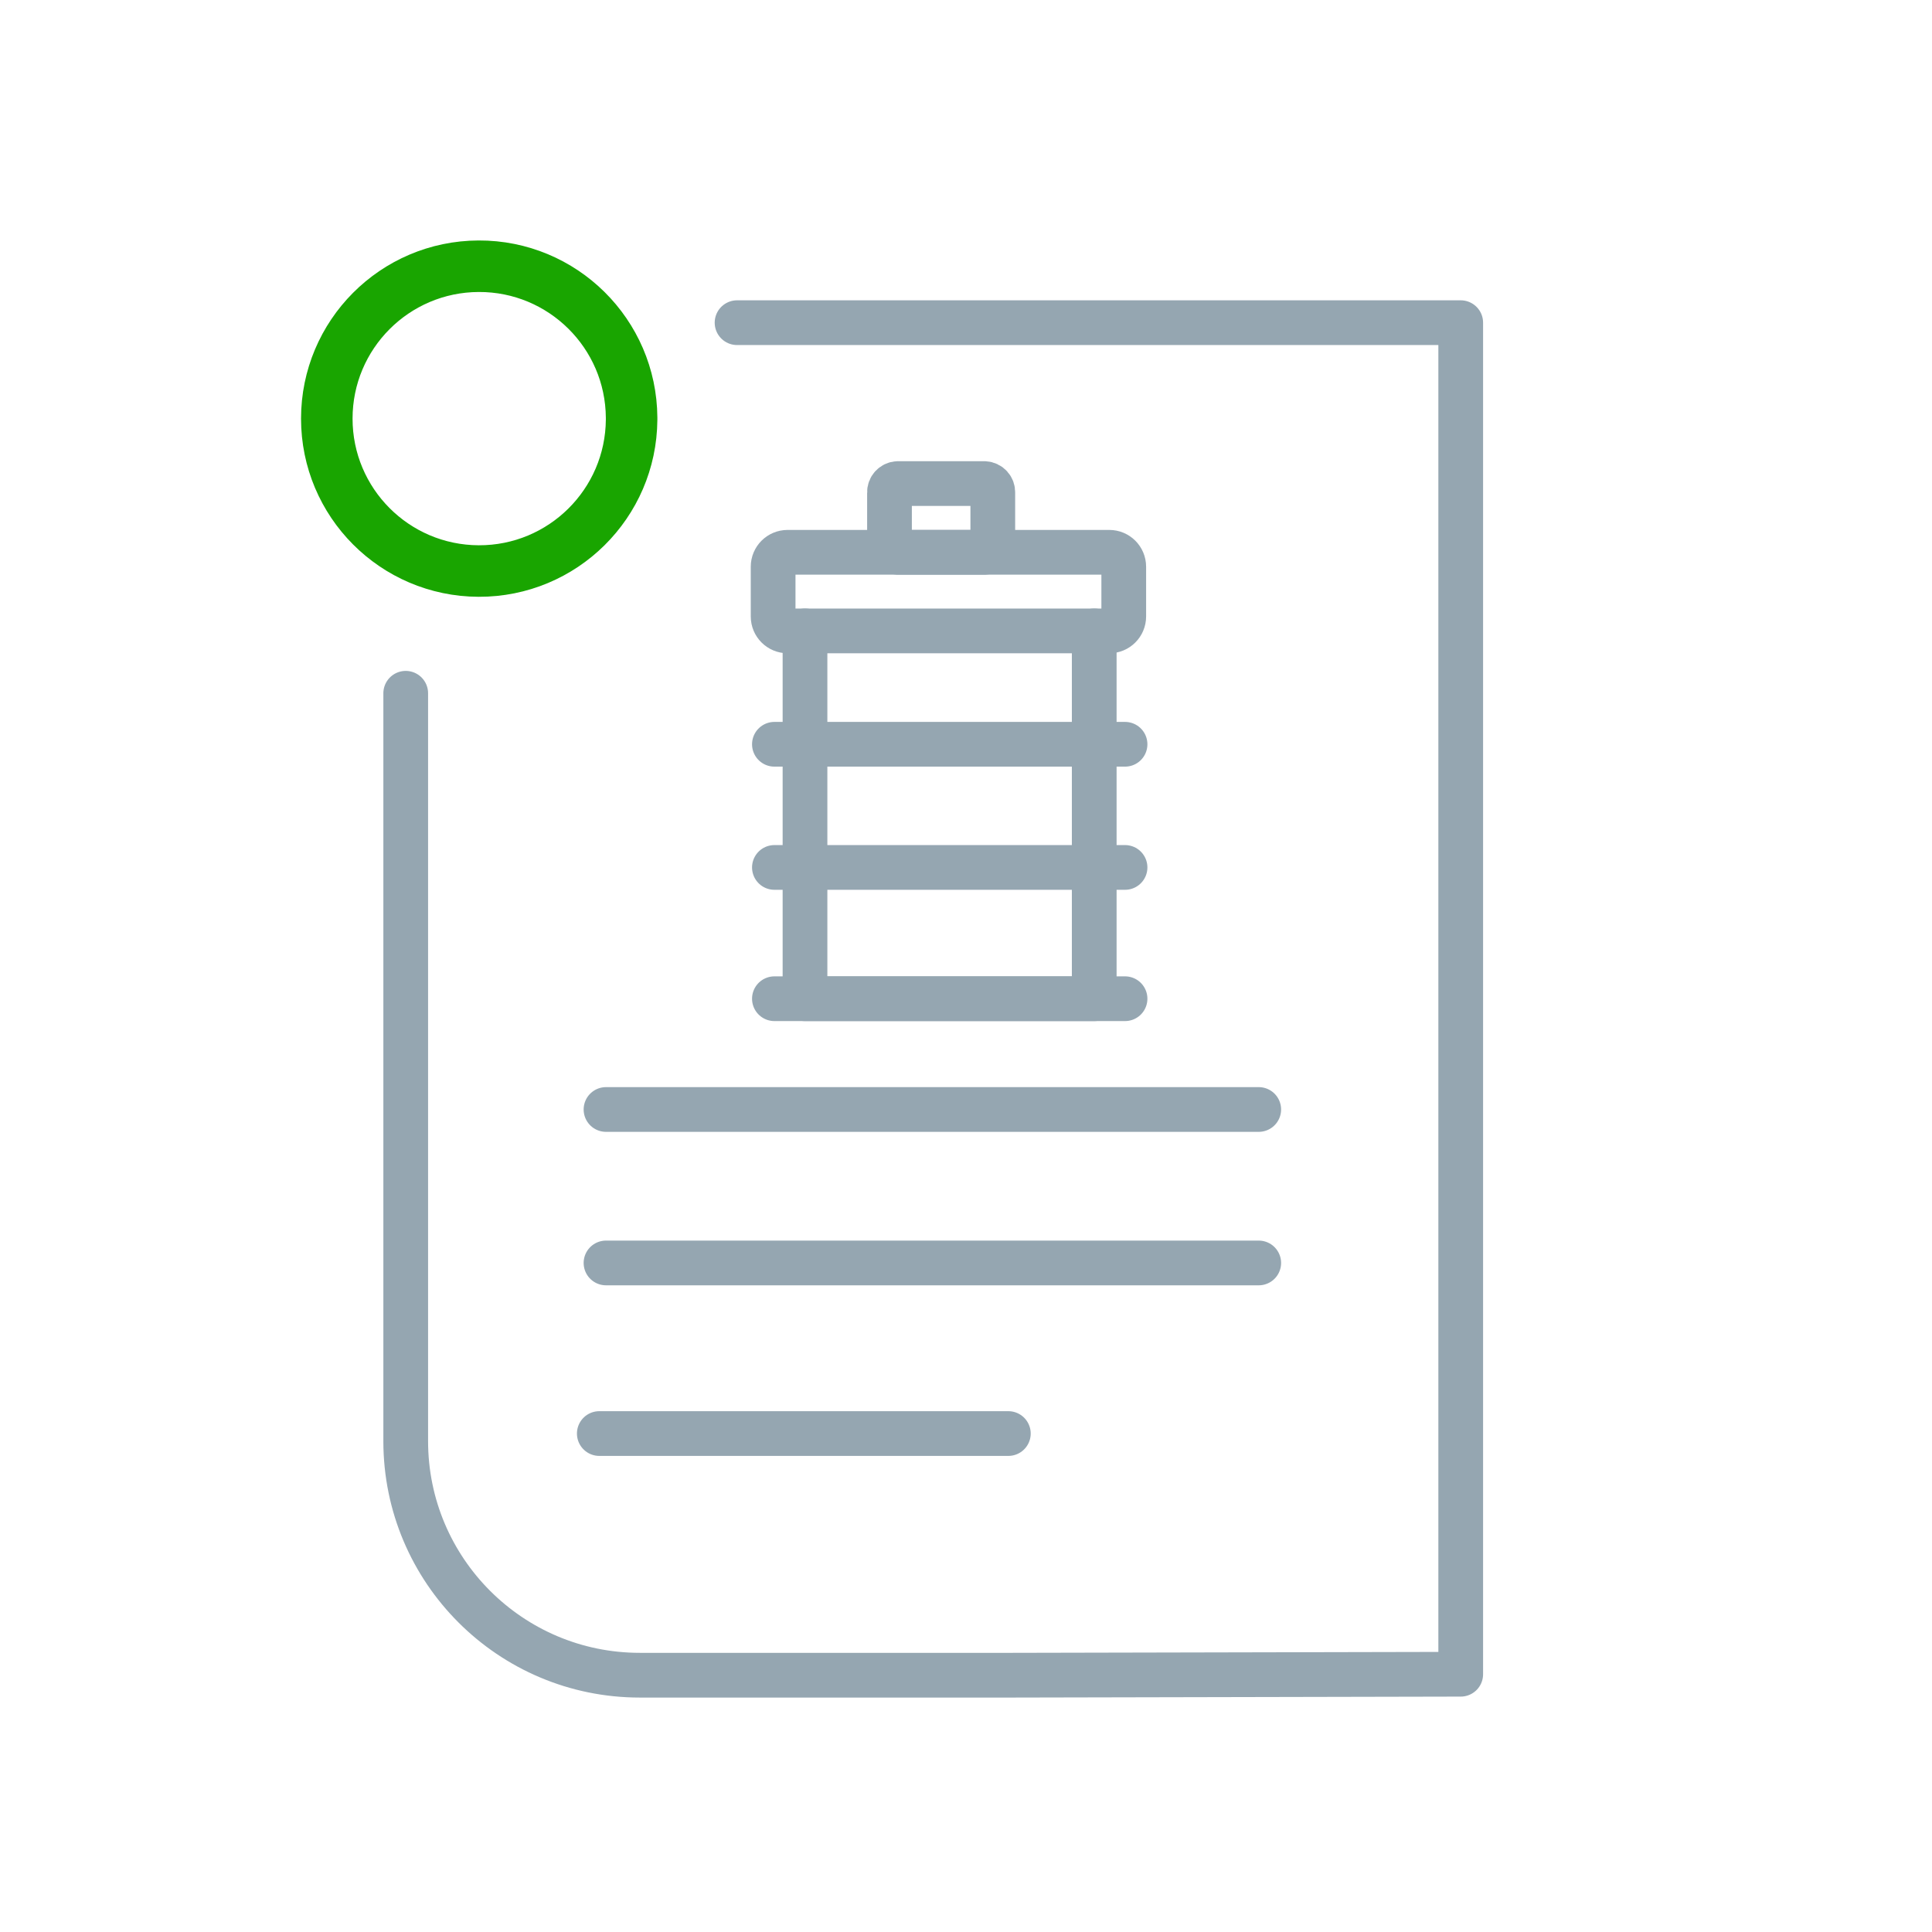
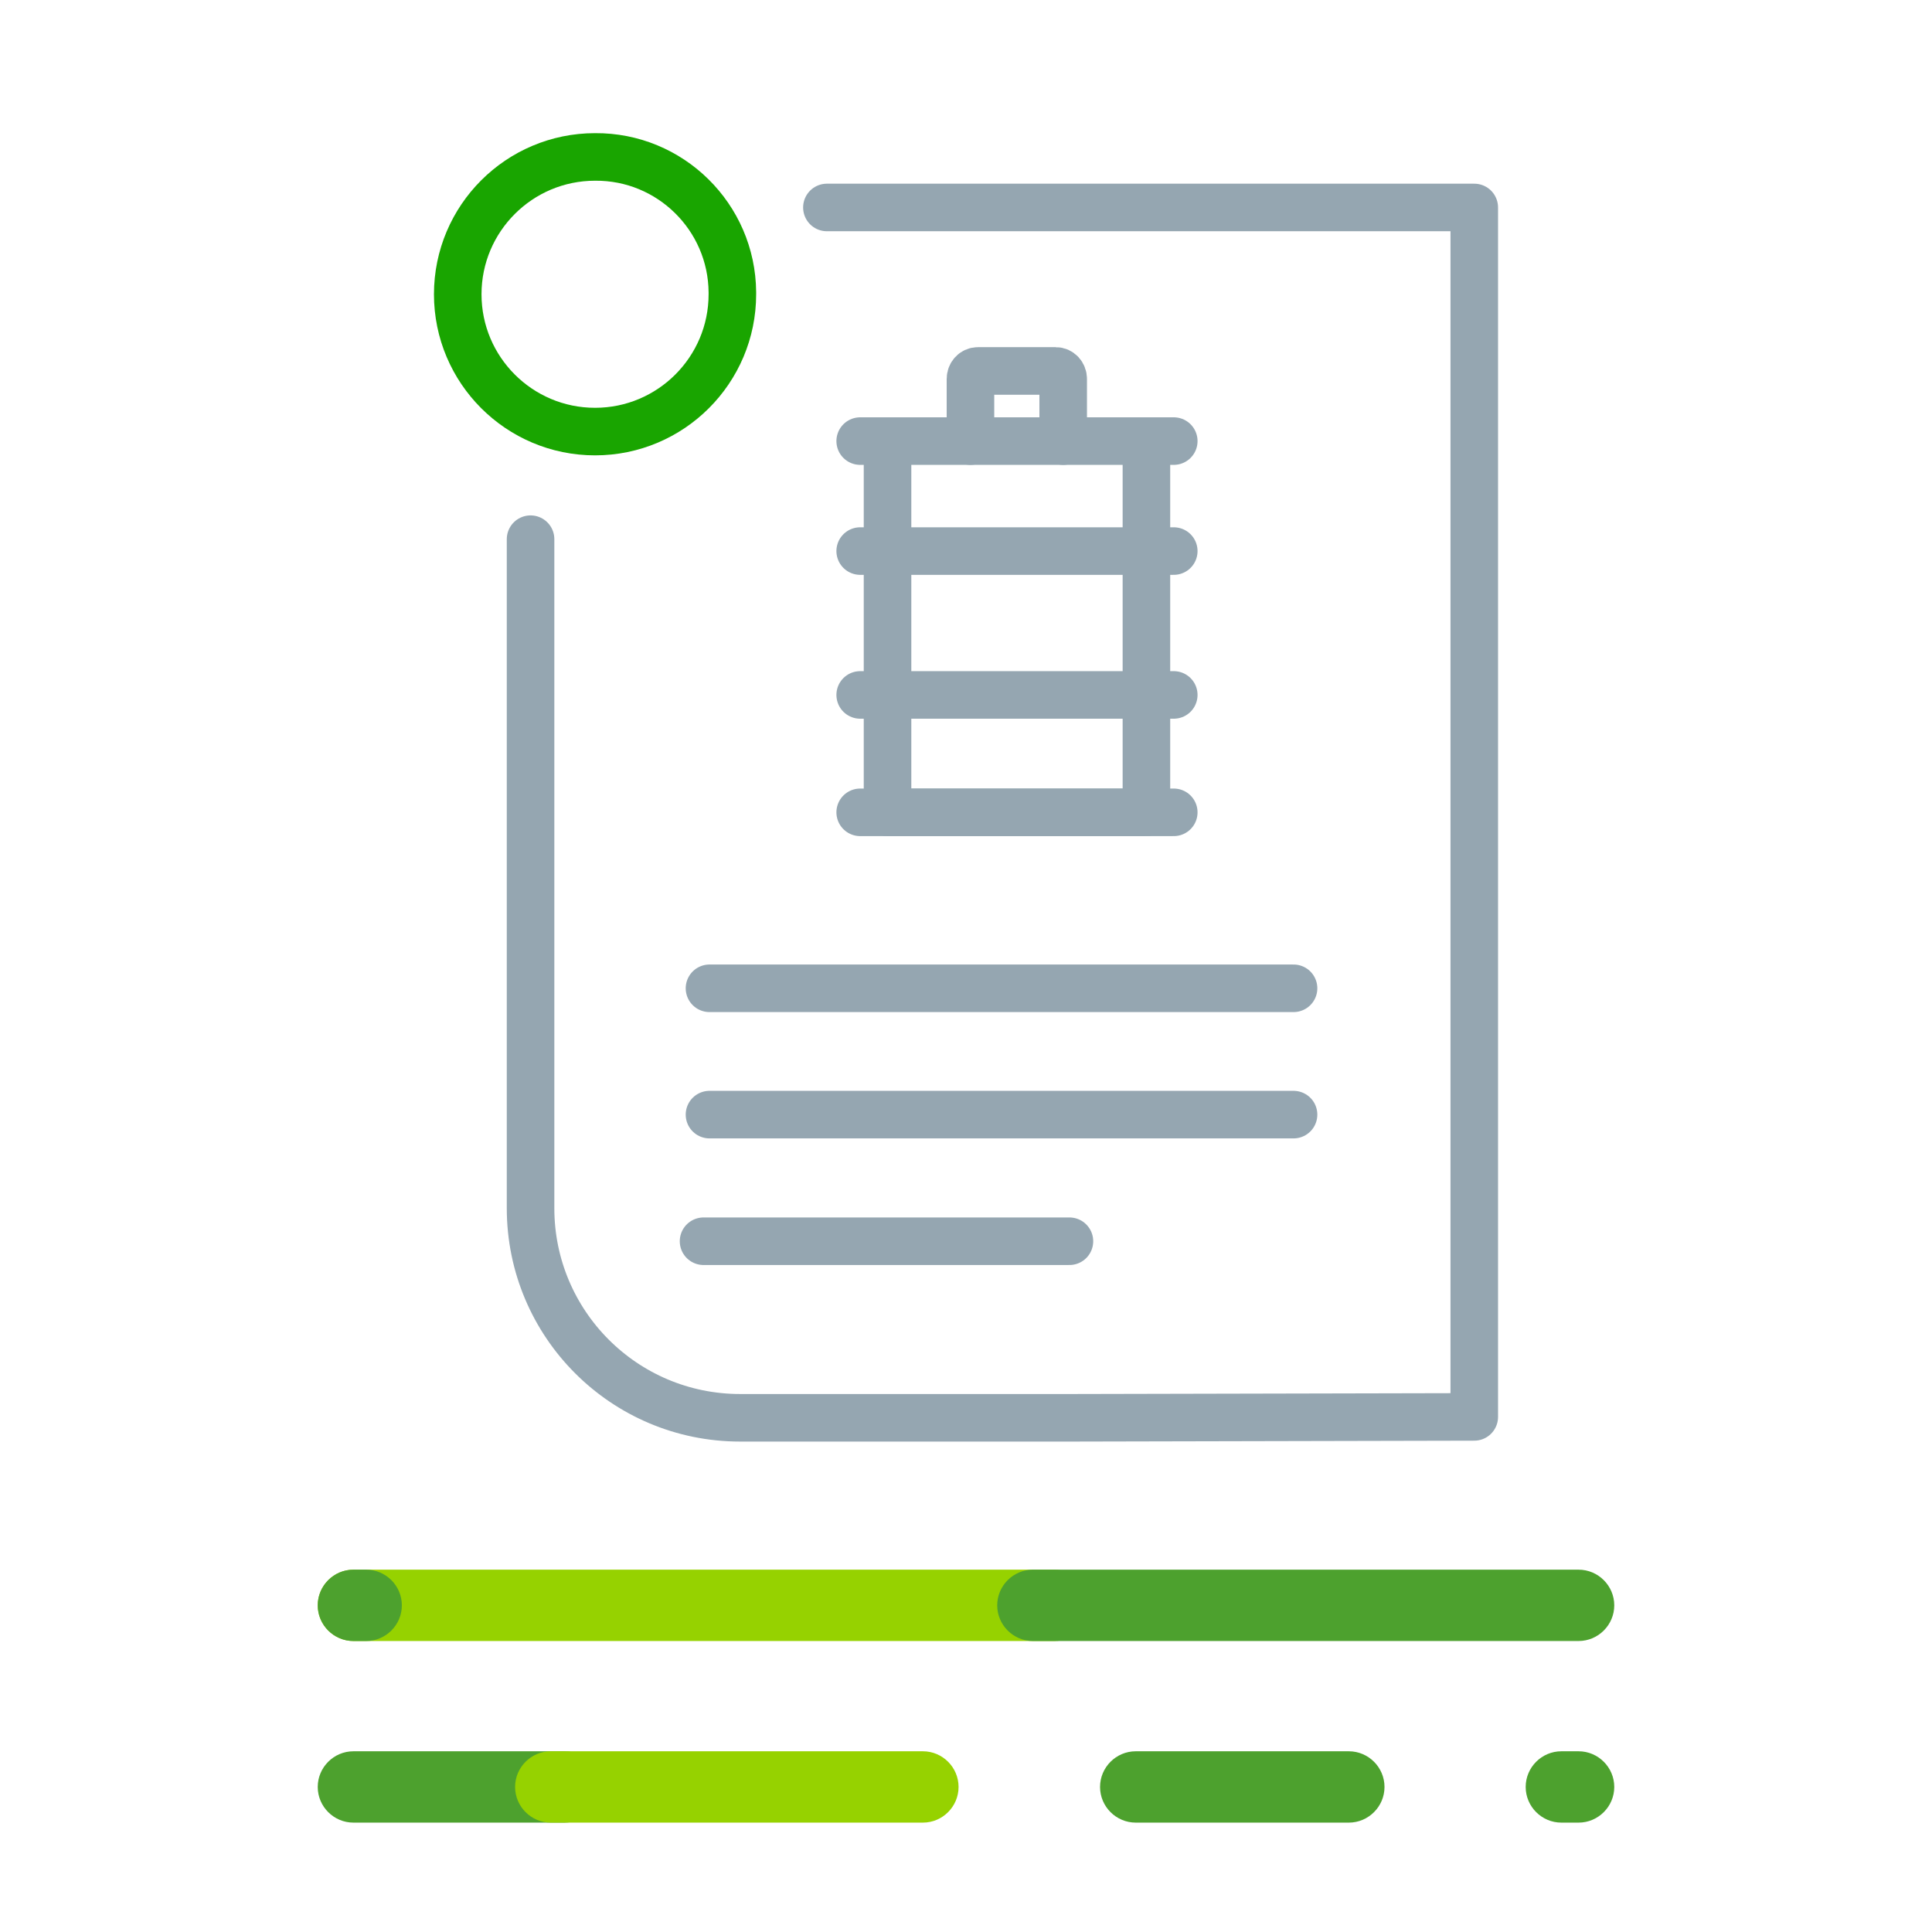
- <svg xmlns="http://www.w3.org/2000/svg" id="Grupo_13835" data-name="Grupo 13835" width="60" height="60" viewBox="0 0 60 60">
-   <rect id="Rectángulo_4832" data-name="Rectángulo 4832" width="60" height="60" transform="translate(0 0)" fill="none" />
-   <path id="Trazado_5703" data-name="Trazado 5703" d="M289.615,13.034a4.733,4.733,0,1,1,0-.066Z" transform="translate(-270 0)" fill="none" stroke="#19a500" stroke-linecap="round" stroke-linejoin="round" stroke-width="1.6" style="mix-blend-mode: multiply;isolation: isolate" />
-   <path id="Trazado_11959" data-name="Trazado 11959" d="M282.6,21.53V44.755a7.27,7.27,0,0,0,7.271,7.27h11.552l13.941-.03V10.021H292.89" transform="translate(-270 0)" fill="none" stroke="#95a6b1" stroke-linecap="round" stroke-linejoin="round" stroke-width="1.389" />
-   <line id="Línea_2483" data-name="Línea 2483" x2="20.271" transform="translate(18.82 34.456)" fill="none" stroke="#95a6b1" stroke-linecap="round" stroke-linejoin="round" stroke-width="1.389" />
-   <line id="Línea_2484" data-name="Línea 2484" x2="20.271" transform="translate(18.82 39.222)" fill="none" stroke="#95a6b1" stroke-linecap="round" stroke-linejoin="round" stroke-width="1.389" />
-   <line id="Línea_2485" data-name="Línea 2485" x2="12.703" transform="translate(18.612 44.52)" fill="none" stroke="#95a6b1" stroke-linecap="round" stroke-linejoin="round" stroke-width="1.389" />
-   <path id="Trazado_11960" data-name="Trazado 11960" d="M294.275,27.165" transform="translate(-270 0)" fill="none" stroke="#95a6b1" stroke-linecap="round" stroke-linejoin="round" stroke-width="1.389" />
-   <path id="Trazado_11961" data-name="Trazado 11961" d="M300.578,15.018h-2.7a.268.268,0,0,0-.254.279v1.576a.268.268,0,0,0,.254.279h2.7a.268.268,0,0,0,.254-.279V15.3A.268.268,0,0,0,300.578,15.018Z" transform="translate(-270 0)" fill="none" stroke="#95a6b1" stroke-linecap="round" stroke-linejoin="round" stroke-width="1.389" />
-   <path id="Trazado_11962" data-name="Trazado 11962" d="M295,19.593V31.016h8.982V19.593" transform="translate(-270 0)" fill="none" stroke="#95a6b1" stroke-linecap="round" stroke-linejoin="round" stroke-width="1.389" />
-   <line id="Línea_2486" data-name="Línea 2486" x2="10.889" transform="translate(24.05 23.114)" fill="none" stroke="#95a6b1" stroke-linecap="round" stroke-linejoin="round" stroke-width="1.389" />
-   <line id="Línea_2487" data-name="Línea 2487" x2="10.889" transform="translate(24.05 26.939)" fill="none" stroke="#95a6b1" stroke-linecap="round" stroke-linejoin="round" stroke-width="1.389" />
-   <line id="Línea_2488" data-name="Línea 2488" x2="10.889" transform="translate(24.05 31.016)" fill="none" stroke="#95a6b1" stroke-linecap="round" stroke-linejoin="round" stroke-width="1.389" />
-   <rect id="Rectángulo_4833" data-name="Rectángulo 4833" width="10.889" height="2.441" rx="0.448" transform="translate(24.01 17.152)" fill="none" stroke="#95a6b1" stroke-linecap="round" stroke-linejoin="round" stroke-width="1.389" />
+ <svg xmlns="http://www.w3.org/2000/svg" xmlns:xlink="http://www.w3.org/1999/xlink" version="1.1" id="Capa_1" x="0px" y="0px" viewBox="0 0 65 65" style="enable-background:new 0 0 65 65;" xml:space="preserve">
+   <style type="text/css">
+ 	.st0{display:none;}
+ 	.st1{fill:none;}
+ 	.st2{clip-path:url(#SVGID_2_);}
+ 	.st3{fill:#4DA12E;}
+ 	.st4{fill:#96D200;}
+ 	.st5{fill:none;stroke:#19A500;stroke-width:1.6;stroke-linecap:round;stroke-linejoin:round;stroke-miterlimit:10;}
+ 	.st6{fill:none;stroke:#95A6B1;stroke-width:1.6;stroke-linecap:round;stroke-linejoin:round;}
+ </style>
+   <g id="Capa_2_1_" class="st0">
+ </g>
+   <g id="Capa_1_1_">
+     <g>
+       <g id="Grupo_14998_4_" transform="translate(-83.703)">
+         <rect id="Rectángulo_3799-2_3_" x="83.7" class="st1" width="65" height="65" />
+       </g>
+       <g>
+         <defs>
+           <rect id="SVGID_1_" y="48.26" width="65" height="16.74" />
+         </defs>
+         <clipPath id="SVGID_2_">
+           <use xlink:href="#SVGID_1_" style="overflow:visible;" />
+         </clipPath>
+         <g class="st2">
+           <g>
+             <rect y="48.26" class="st1" width="65" height="16.74" />
+           </g>
+           <g>
+             <g>
+               <path class="st3" d="M45.38,61.32h-7.17c-0.66,0-1.2-0.54-1.2-1.2s0.54-1.2,1.2-1.2h7.17c0.66,0,1.2,0.54,1.2,1.2        S46.04,61.32,45.38,61.32z" />
+             </g>
+             <g>
+               <path class="st3" d="M53.11,61.32h-0.58c-0.66,0-1.2-0.54-1.2-1.2s0.54-1.2,1.2-1.2h0.58c0.66,0,1.2,0.54,1.2,1.2        S53.77,61.32,53.11,61.32z" />
+             </g>
+             <g>
+               <path class="st3" d="M18.99,61.32h-7.1c-0.66,0-1.2-0.54-1.2-1.2s0.54-1.2,1.2-1.2h7.1c0.66,0,1.2,0.54,1.2,1.2        S19.65,61.32,18.99,61.32z" />
+             </g>
+             <g>
+               <path class="st4" d="M31.05,61.32H18.53c-0.66,0-1.2-0.54-1.2-1.2s0.54-1.2,1.2-1.2h12.52c0.66,0,1.2,0.54,1.2,1.2        S31.71,61.32,31.05,61.32z" />
+             </g>
+             <g>
+               <path class="st4" d="M35.47,55.21H11.89c-0.66,0-1.2-0.54-1.2-1.2s0.54-1.2,1.2-1.2h23.58c0.66,0,1.2,0.54,1.2,1.2        S36.13,55.21,35.47,55.21z" />
+             </g>
+             <g>
+               <path class="st3" d="M53.11,55.21H34.75c-0.66,0-1.2-0.54-1.2-1.2s0.54-1.2,1.2-1.2h18.36c0.66,0,1.2,0.54,1.2,1.2        S53.77,55.21,53.11,55.21z" />
+             </g>
+             <g>
+               <path class="st3" d="M12.32,55.21h-0.43c-0.66,0-1.2-0.54-1.2-1.2s0.54-1.2,1.2-1.2h0.43c0.66,0,1.2,0.54,1.2,1.2        S12.98,55.21,12.32,55.21z" />
+             </g>
+           </g>
+         </g>
+       </g>
+     </g>
+     <g>
+       <path id="Trazado_5703_9_" class="st5" d="M24.64,9.9c0,2.55-2.07,4.62-4.62,4.62S15.4,12.45,15.4,9.9s2.07-4.62,4.62-4.62    c2.53-0.02,4.6,2.02,4.62,4.55C24.64,9.86,24.64,9.88,24.64,9.9z" />
+       <path class="st6" d="M17.85,18.14v22.51c0,3.89,3.15,7.05,7.05,7.05h11.19l13.51-0.03V6.98H27.82" />
+       <line class="st6" x1="23.87" y1="33.25" x2="43.52" y2="33.25" />
+       <line class="st6" x1="23.87" y1="37.5" x2="43.52" y2="37.5" />
+       <line class="st6" x1="23.67" y1="41.76" x2="35.98" y2="41.76" />
+       <path class="st6" d="M35.77,14.84v-2.09c0-0.15-0.11-0.27-0.25-0.27H32.9c-0.14,0-0.25,0.12-0.25,0.27v2.09" />
+       <polyline class="st6" points="29.86,14.84 29.86,27.33 38.57,27.33 38.57,14.84   " />
+       <line class="st6" x1="28.94" y1="18.54" x2="39.49" y2="18.54" />
+       <line class="st6" x1="28.94" y1="23.38" x2="39.49" y2="23.38" />
+       <line class="st6" x1="28.94" y1="27.33" x2="39.49" y2="27.33" />
+       <line class="st6" x1="28.94" y1="14.84" x2="39.49" y2="14.84" />
+     </g>
+   </g>
</svg>
